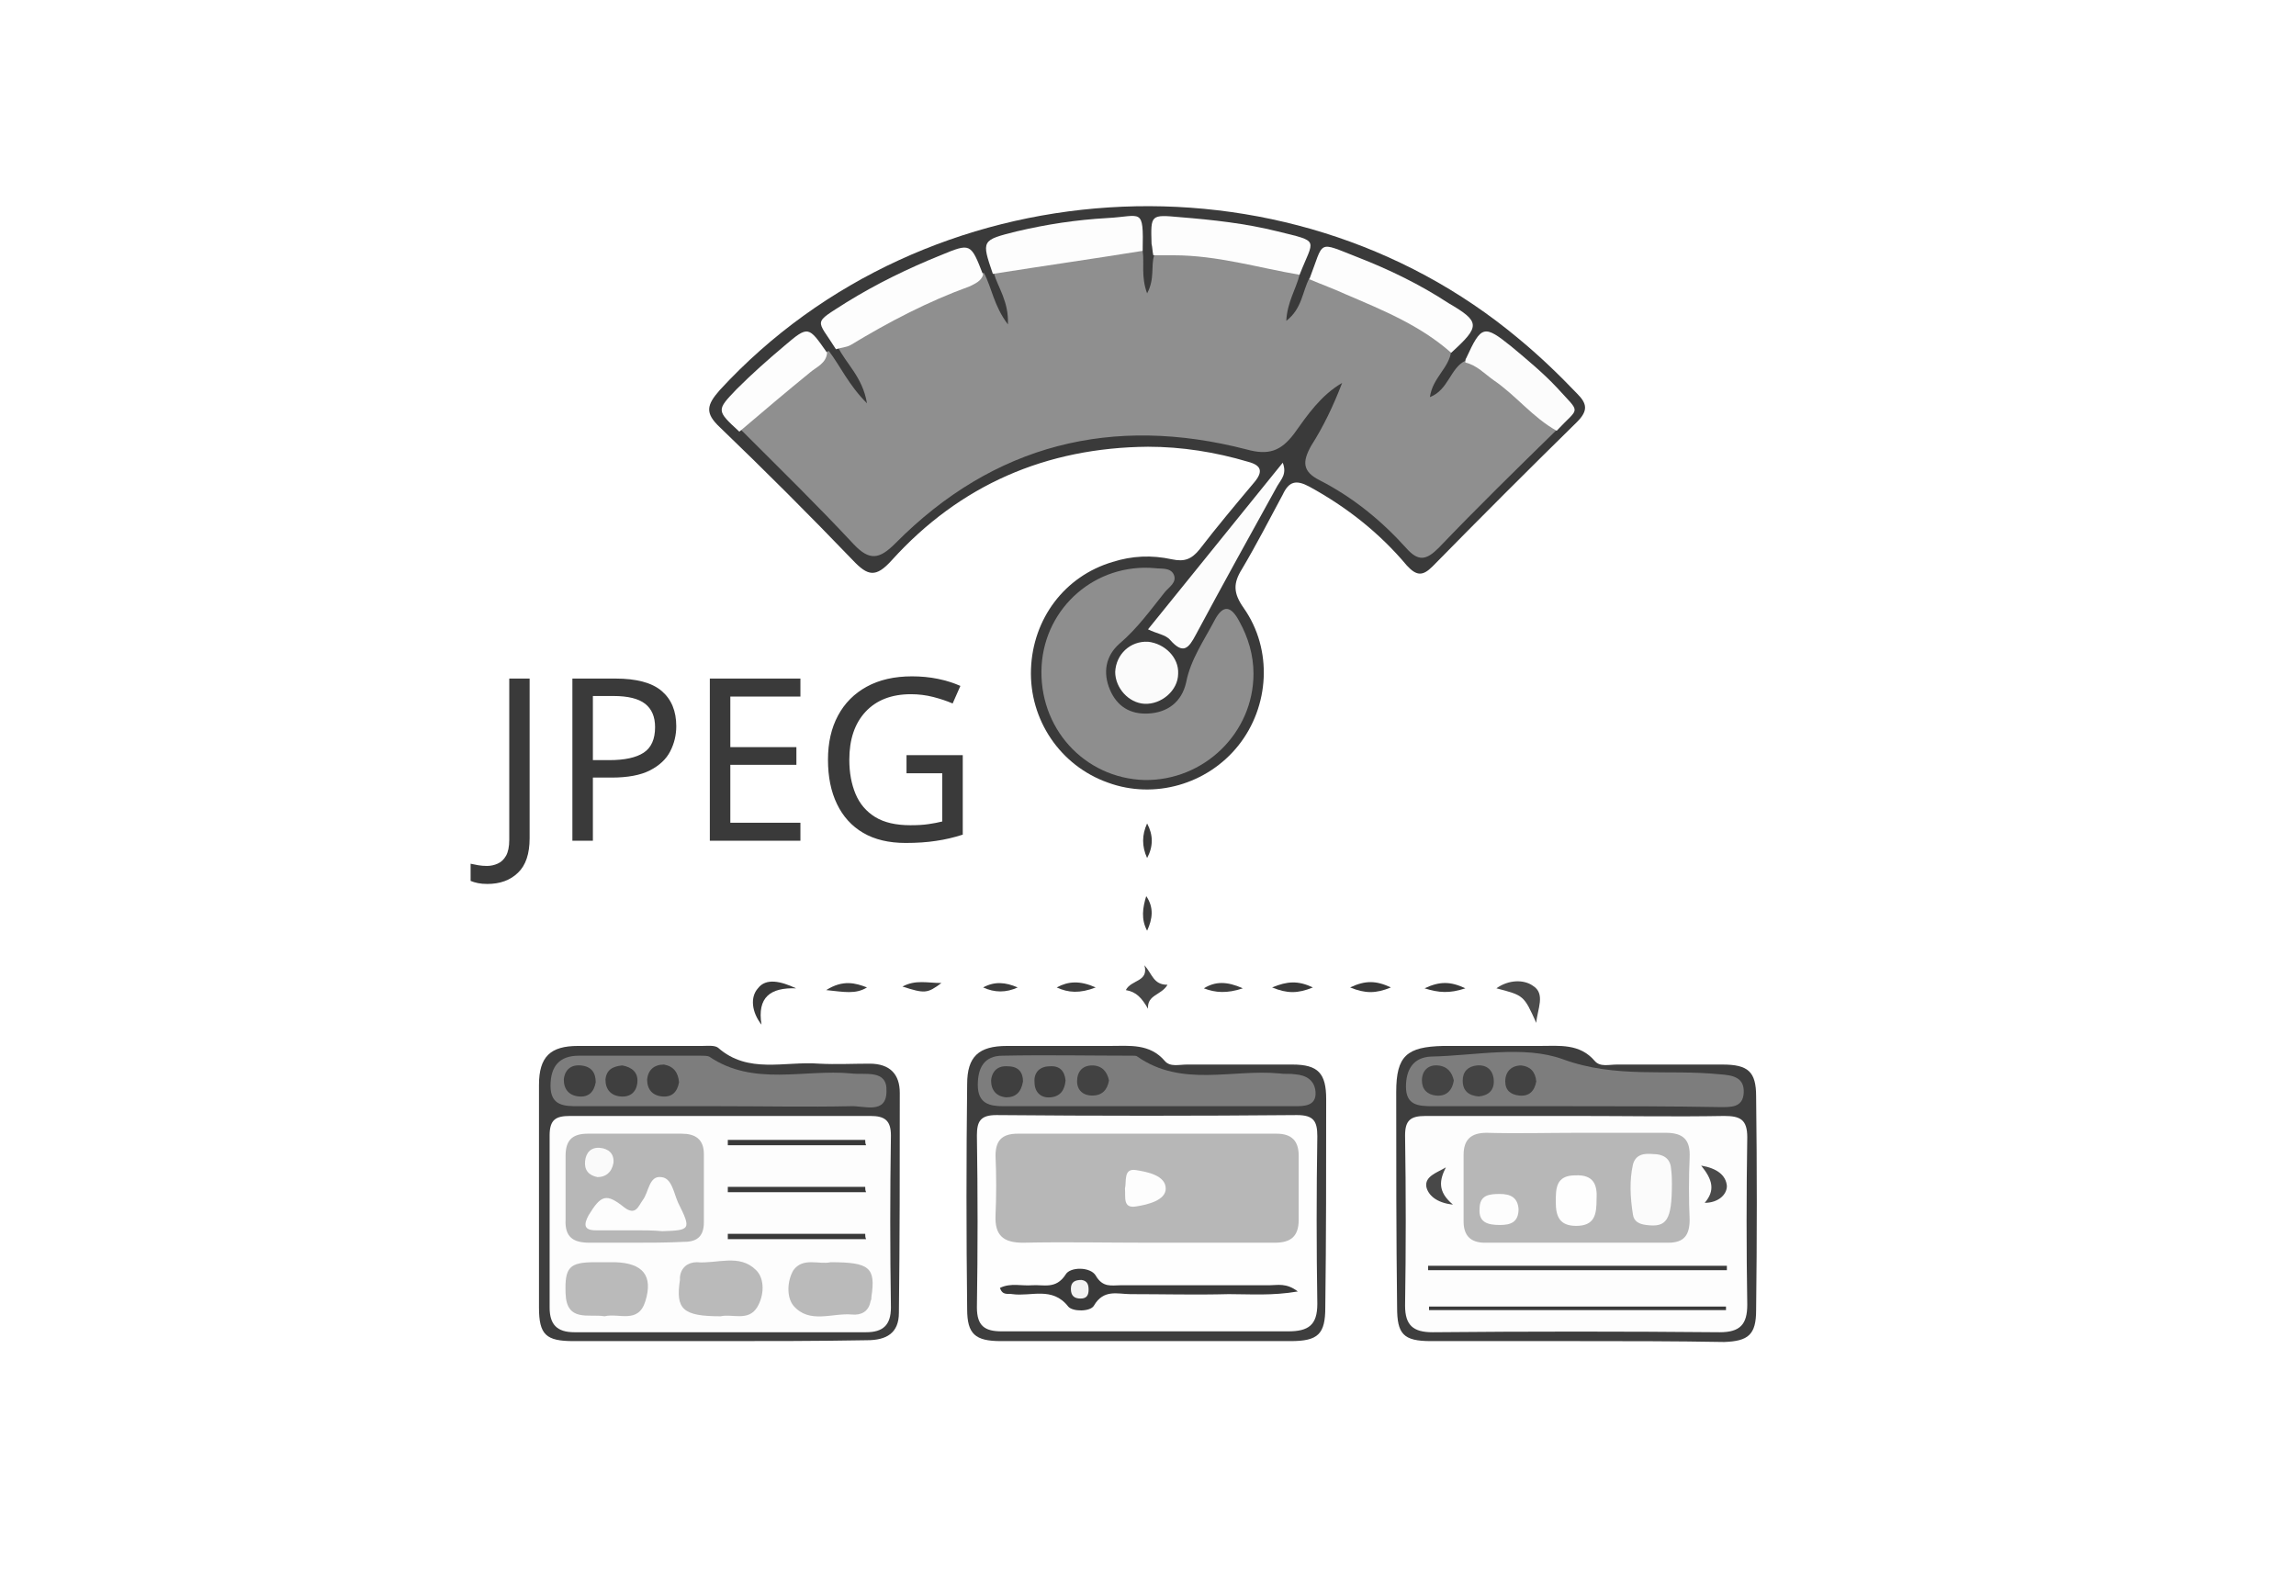
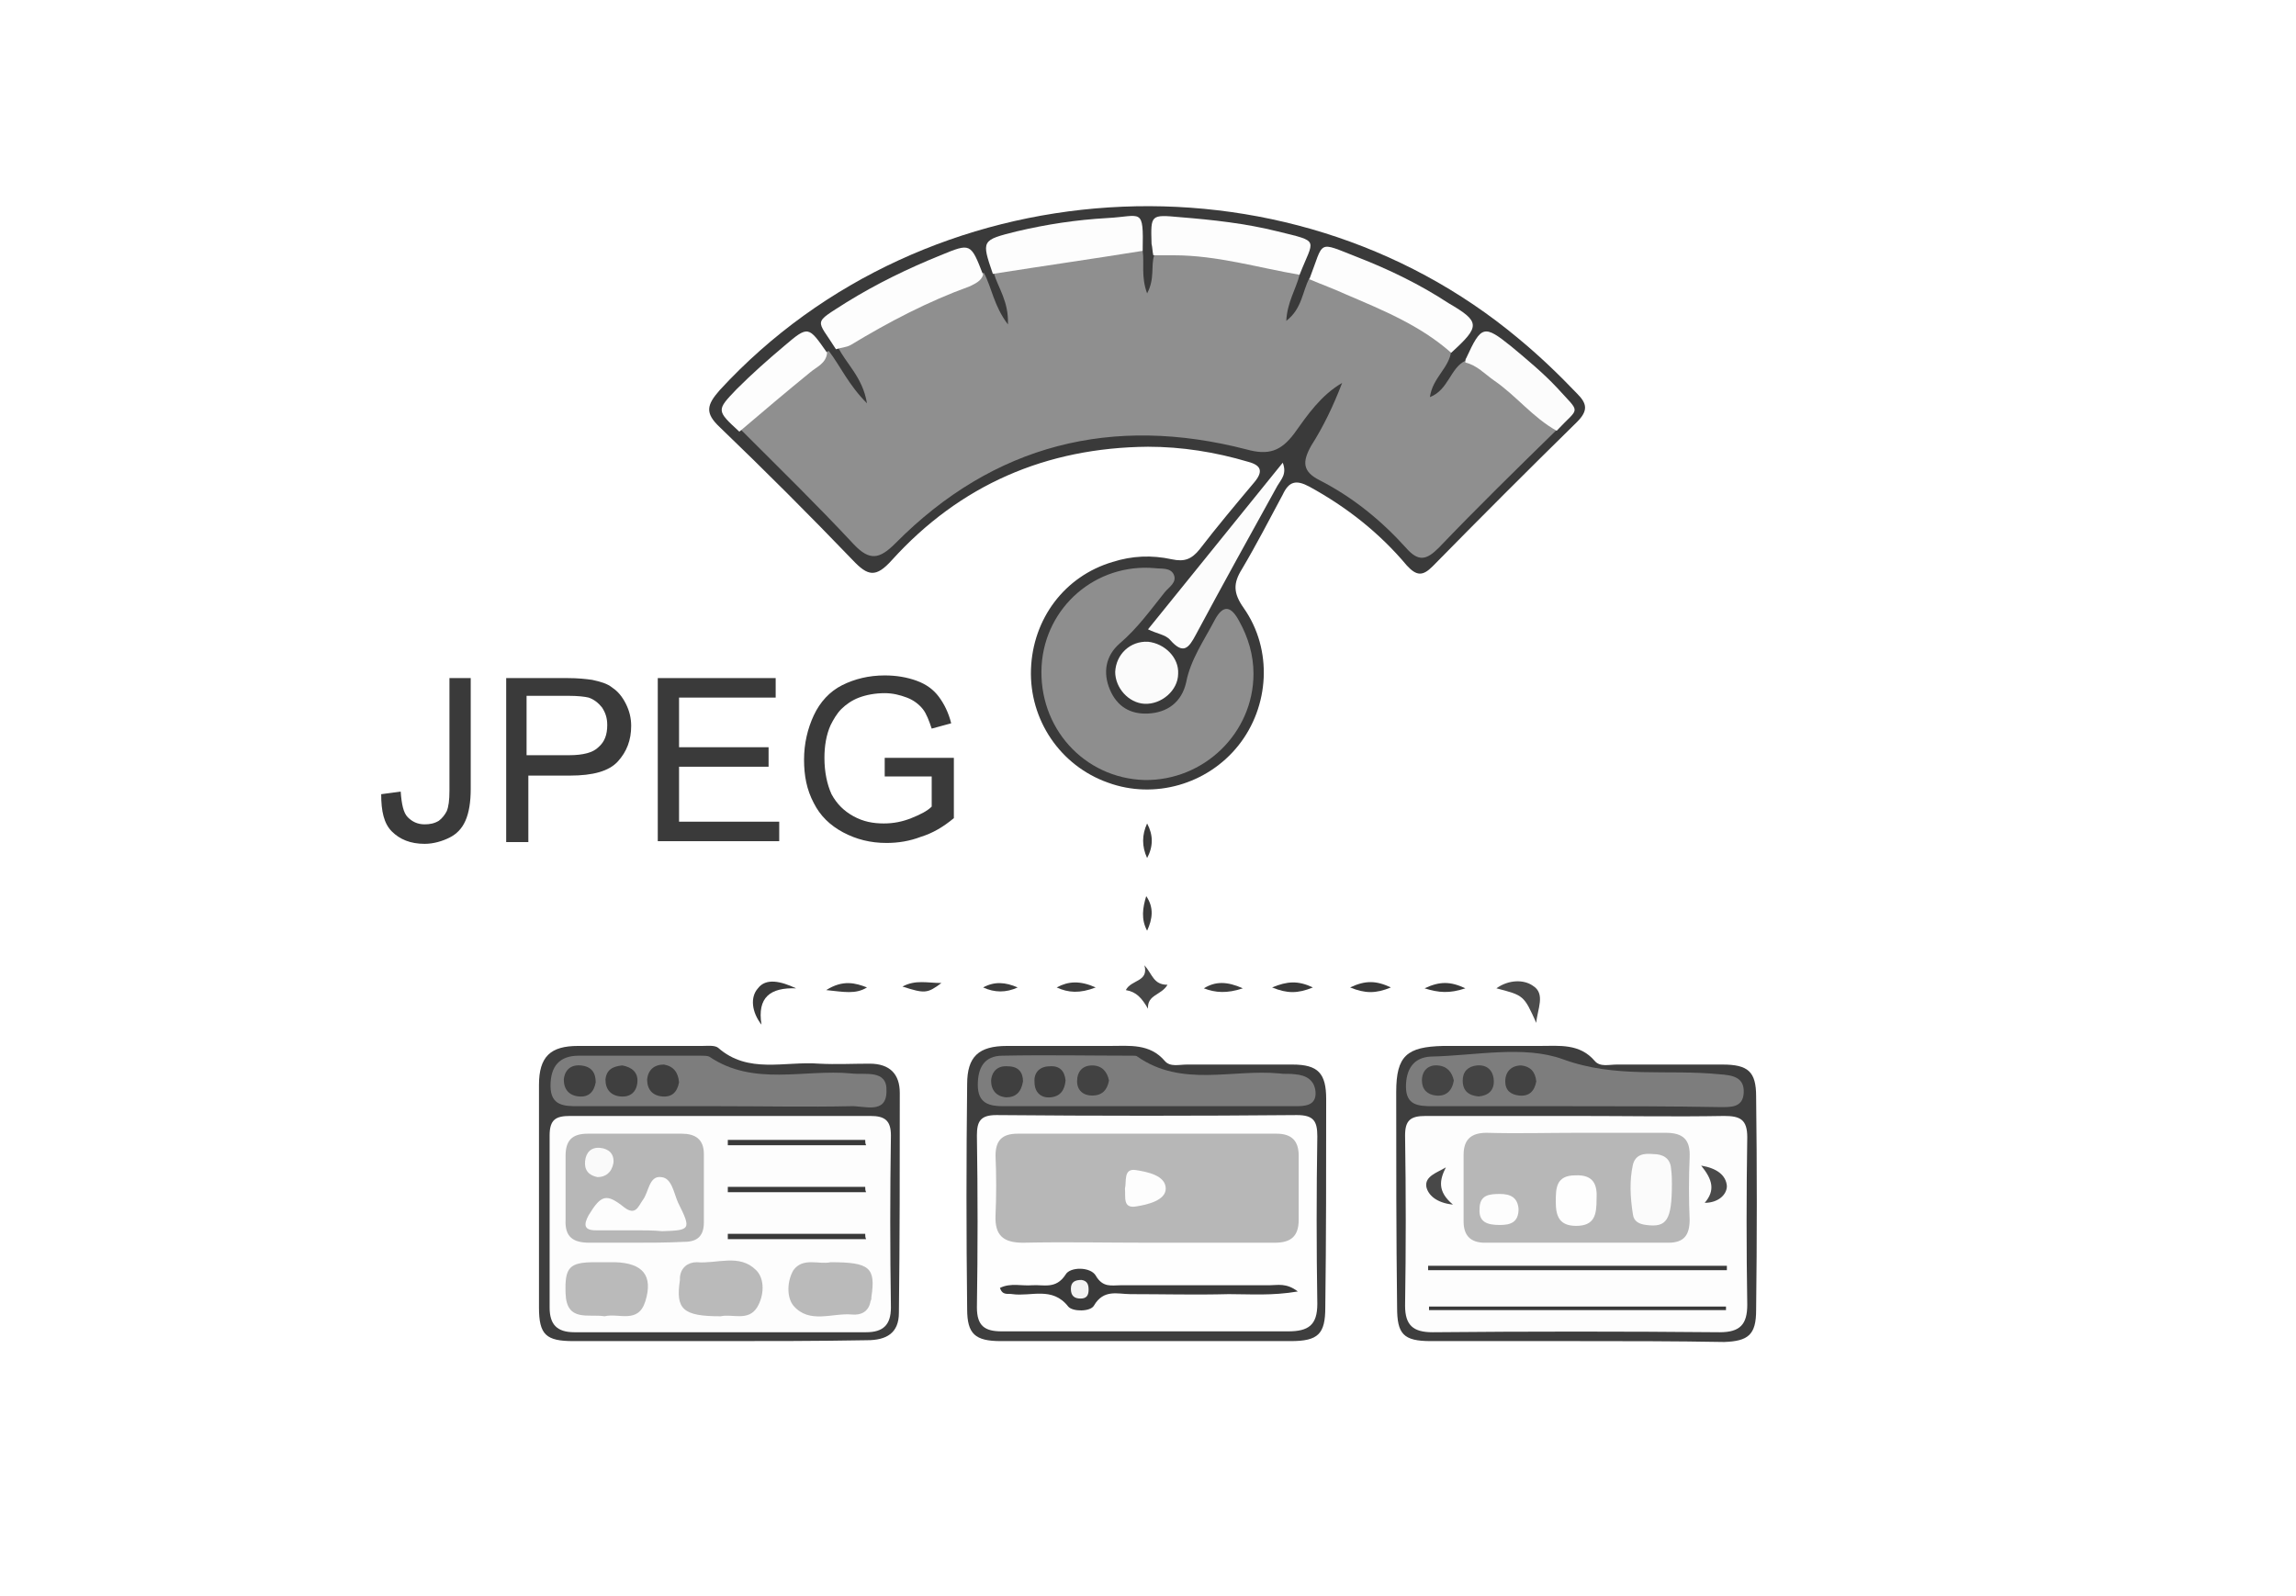
<svg xmlns="http://www.w3.org/2000/svg" version="1.1" id="Layer_1_copy" x="0px" y="0px" viewBox="0 0 259 180" style="enable-background:new 0 0 259 180;" xml:space="preserve">
  <style type="text/css">
	.st0{fill:#3A3A3A;}
	.st1{fill:#3E3E3E;}
	.st2{fill:#4B4B4B;}
	.st3{fill:#393939;}
	.st4{fill:#464646;}
	.st5{fill:#3B3B3B;}
	.st6{fill:#3C3C3C;}
	.st7{fill:#3D3D3D;}
	.st8{fill:#8F8F8F;}
	.st9{fill:#8E8E8E;}
	.st10{fill:#FDFDFD;}
	.st11{fill:#FCFCFC;}
	.st12{fill:#FBFBFB;}
	.st13{fill:#7D7D7D;}
	.st14{fill:#FEFEFE;}
	.st15{fill:#B7B7B7;}
	.st16{fill:#BABABA;}
	.st17{fill:#404040;}
	.st18{fill:#3F3F3F;}
	.st19{fill:#424242;}
	.st20{fill:#4A4A4A;}
	.st21{fill:#484848;}
	.st22{fill:#444444;}
	.st23{fill:#FAFAFA;}
	.st24{fill:#F3F3F3;}
- 	.st25{font-family:'MyriadPro-Regular';}
- 	.st26{font-size:25.627px;}
+ 	.st25{enable-background:new    ;}
</style>
  <g>
    <path class="st0" d="M129.5,50.4c-11.5,0.1-21.2,4.3-28.9,12.8c-1.8,2-2.7,1.8-4.4,0c-4.9-5.1-9.9-10.1-15-15   c-1.7-1.6-1.5-2.5,0-4.2c23.2-25.2,63.8-27.8,90.1-5.8c2.3,1.9,4.5,4,6.6,6.2c1.1,1.1,1.3,1.9,0,3.2c-5.5,5.4-10.9,10.8-16.3,16.3   c-1.1,1.1-1.8,1.1-2.9-0.1c-3.1-3.7-6.8-6.6-11-8.9c-1.5-0.8-2.3-0.6-3,0.9c-1.5,2.8-3,5.7-4.6,8.4c-1,1.6-1,2.7,0.2,4.4   c3.3,4.7,2.9,11.1-0.6,15.5s-9.5,6.1-14.7,4.2c-5.4-1.9-8.9-7.1-8.7-12.8c0.2-5.7,3.8-10.5,9.2-12.1c2.2-0.7,4.4-0.8,6.7-0.3   c1.4,0.3,2.2,0,3.1-1.1c2-2.6,4.1-5.1,6.2-7.6c1-1.2,0.8-1.9-0.7-2.3C137.1,51,133.3,50.4,129.5,50.4z" />
    <path class="st1" d="M81,151.3c-5.4,0-10.9,0-16.3,0c-3.1,0-3.9-0.7-3.9-3.8c0-8.4,0-16.7,0-25.1c0-3.2,1.3-4.4,4.4-4.4   c4.7,0,9.3,0,14,0c0.6,0,1.4-0.1,1.8,0.2c3.4,3,7.5,1.5,11.4,1.8c1.9,0.1,3.8,0,5.7,0c2.3,0,3.4,1.2,3.4,3.3c0,8.3,0,16.6-0.1,24.8   c0,2.3-1.4,3.1-3.6,3.1C92.3,151.3,86.6,151.3,81,151.3z" />
    <path class="st1" d="M129.2,151.3c-5.4,0-10.9,0-16.3,0c-2.9,0-3.8-0.8-3.8-3.6c-0.1-8.5-0.1-16.9,0-25.4c0-3.1,1.3-4.3,4.5-4.3   c3.9,0,7.8,0,11.6,0c2.2,0,4.5-0.3,6.2,1.7c0.6,0.7,1.6,0.4,2.5,0.4c4,0,7.9,0,11.9,0c2.9,0,3.8,1,3.8,3.9c0,7.8,0,15.7-0.1,23.5   c0,3-0.8,3.8-3.9,3.8C140.2,151.3,134.7,151.3,129.2,151.3z" />
    <path class="st1" d="M177.7,151.3c-5.4,0-10.9,0-16.3,0c-3.1,0-3.8-0.8-3.8-3.8c-0.1-8.1-0.1-16.2-0.1-24.3c0-4.1,1.2-5.1,5.3-5.2   c3.6,0,7.2,0,10.9,0c2.2,0,4.5-0.3,6.2,1.7c0.6,0.7,1.6,0.4,2.5,0.4c4,0,7.9,0,11.9,0c2.9,0,3.8,0.8,3.8,3.6c0.1,8,0.1,16,0,24.1   c0,2.8-0.9,3.5-3.6,3.6C188.9,151.3,183.3,151.3,177.7,151.3z" />
    <path class="st2" d="M173.3,115.4c-1.4-3.1-1.4-3.1-4.5-3.9c1.4-1,3.1-1,4.1-0.3C174.4,112.1,173.4,113.9,173.3,115.4z" />
    <path class="st3" d="M89.8,111.5c-2.9-0.1-4.4,1-3.9,4.1c-1.1-1.4-1.3-3.1-0.4-4.1C86.4,110.3,88.1,110.7,89.8,111.5z" />
    <path class="st4" d="M129.1,108.9c0.9,1,1,2.2,2.6,2.2c-0.7,1.2-2.3,1.1-2.2,2.7c-0.7-1.2-1.3-1.9-2.5-2.1   C127.6,110.5,129.6,110.8,129.1,108.9z" />
    <path class="st5" d="M110.9,111.4c1.3-0.7,2.5-0.6,3.9,0C113.5,112,112.2,112,110.9,111.4z" />
    <path class="st6" d="M101.8,111.3c1.5-0.8,2.8-0.4,4.4-0.4C104.6,112.1,104.3,112.1,101.8,111.3z" />
    <path class="st5" d="M97.8,111.4c-1.3,0.8-2.6,0.5-4.6,0.3C95.1,110.5,96.5,110.9,97.8,111.4z" />
    <path class="st5" d="M129.4,105c-0.7-1.3-0.5-2.6-0.1-3.9C130.2,102.4,130,103.7,129.4,105z" />
    <path class="st7" d="M135.8,111.5c1.3-0.8,2.6-0.8,4.4,0C138.4,112.1,137.1,112,135.8,111.5z" />
    <path class="st7" d="M119.2,111.4c1.3-0.7,2.6-0.8,4.4,0C121.8,112.1,120.5,112,119.2,111.4z" />
    <path class="st3" d="M129.4,92.9c0.7,1.3,0.7,2.6,0,3.9C128.8,95.5,128.8,94.2,129.4,92.9z" />
    <path class="st3" d="M160.7,111.5c1.7-0.8,2.9-0.8,4.6,0C163.5,112.1,162.3,112,160.7,111.5z" />
    <path class="st3" d="M152.3,111.4c1.7-0.8,2.9-0.8,4.6,0C155.2,112.1,154,112.1,152.3,111.4z" />
    <path class="st3" d="M143.5,111.4c1.7-0.7,2.9-0.8,4.6,0C146.4,112.1,145.2,112.1,143.5,111.4z" />
    <path class="st8" d="M146.6,31c-0.4,1.6-1.4,3.1-1.5,5.2c1.8-1.4,1.8-3.3,2.6-4.8c1.2-0.5,2.3-0.5,3.6,0c3.8,1.5,7.5,3.3,11,5.4   c1,0.6,2.1,1.3,1.4,2.8c-0.2,1.9-2.1,3-2.4,5.2c2.1-0.8,2.3-3.3,4-4.1c0.4-0.4,1-1,1.6-0.6c3.5,2.2,7,4.4,8.7,8.4   c-4.5,4.4-9,8.8-13.3,13.3c-1.4,1.4-2.3,1.6-3.7,0c-2.8-3.1-6-5.7-9.7-7.6c-2-1-2-2.1-1-3.9c1.4-2.2,2.5-4.5,3.5-7.1   c-2.4,1.4-3.9,3.6-5.4,5.7c-1.5,2-2.9,2.5-5.4,1.8c-15.1-3.9-28.5-0.6-39.6,10.6c-1.8,1.8-2.9,2-4.7,0.1   c-4.1-4.4-8.4-8.6-12.7-12.9c0-0.6-0.1-1.4,0.4-1.9c2.9-2.7,5.5-5.9,9.5-7c1.3,1.7,2.2,3.8,4.3,5.9c-0.5-3-2.4-4.5-3.3-6.4   c0.4-0.7,0.9-1.5,1.6-2c3.9-2.5,8-4.6,12.4-6.1c0.8-0.3,1.7-0.3,2.5-0.2c0.9,1.7,1.1,3.7,2.7,5.8c0.1-2.6-1.1-4.1-1.6-5.8   c0.8-1,1.8-1.5,3-1.8c3.6-0.8,7.2-1.5,10.9-1.4c1,0,2.1,0,2.9,0.7c0.2,1.4-0.2,2.9,0.5,4.8c0.9-1.7,0.4-3.1,0.8-4.3   c0.6-0.7,1.4-1.1,2.4-1.1c4.3-0.2,8.4,0.7,12.4,1.9C145.6,29.8,146.3,30.2,146.6,31z" />
    <path class="st9" d="M141.4,76c0,6.7-5.6,12.1-12.3,12c-6.8-0.2-12-5.9-11.6-12.9c0.4-6.6,6.1-11.6,12.8-11   c0.7,0.1,1.7-0.1,2.1,0.7c0.4,0.9-0.5,1.4-1,2c-1.6,2-3.1,4.1-5.1,5.8c-1.6,1.4-1.9,3.3-1.1,5.2c0.8,1.9,2.3,2.8,4.3,2.7   c2.2-0.1,3.8-1.3,4.3-3.5c0.5-2.6,2-4.7,3.2-7c1-1.9,1.9-1.6,2.8,0.1C140.8,71.9,141.4,73.9,141.4,76z" />
    <path class="st10" d="M163.7,39.8c-3.5-3.1-7.7-4.8-11.9-6.6c-1.3-0.6-2.7-1.1-4.1-1.7c1.7-4.4,0.8-4.3,5.4-2.5   c3.6,1.4,7.1,3.1,10.3,5.2C167,36.3,167,36.8,163.7,39.8z" />
    <path class="st10" d="M110.9,31c-0.2,0.7-0.9,1-1.5,1.3c-4.7,1.7-9.1,4-13.4,6.6c-0.5,0.3-1.1,0.3-1.7,0.5   c-2.2-3.5-2.7-2.8,1.2-5.3c3.4-2.1,6.9-3.8,10.6-5.3C109.5,27.4,109.5,27.4,110.9,31z" />
    <path class="st10" d="M128.9,28.3c-5.6,0.9-11.2,1.7-16.9,2.6c-1.3-3.8-1.3-3.8,2.7-4.8c3.4-0.8,6.7-1.3,10.2-1.5   C128.8,24.4,129,23.3,128.9,28.3z" />
    <path class="st10" d="M146.6,31c-4.7-0.8-9.3-2.2-14.2-2.2c-0.8,0-1.5,0-2.3,0c-0.1-0.4-0.1-0.9-0.2-1.3c-0.1-3.3-0.1-3.3,3.2-3   c3.7,0.3,7.4,0.7,11,1.6C149,27.3,148.2,26.9,146.6,31z" />
    <path class="st11" d="M144.7,52.2c0.5,1.3-0.2,1.9-0.6,2.6c-3.1,5.6-6.2,11.2-9.2,16.8c-0.8,1.5-1.4,2.3-2.9,0.6   c-0.5-0.6-1.5-0.7-2.5-1.2C134.6,64.7,139.6,58.5,144.7,52.2z" />
    <path class="st11" d="M175.6,48.6c-2.7-1.5-4.6-4-7.1-5.7c-1-0.7-1.9-1.7-3.2-2c0-0.2,0-0.4,0.1-0.5c1.7-3.7,2-3.8,5.1-1.3   c1.8,1.5,3.6,3,5.1,4.6C178.4,46.8,178.2,45.8,175.6,48.6z" />
    <path class="st10" d="M93.3,39.8c-0.1,1.2-1.2,1.6-1.9,2.2c-2.7,2.2-5.3,4.4-8,6.7c-2.6-2.4-2.6-2.4-0.3-4.8   c1.7-1.7,3.5-3.3,5.4-4.9C91.2,36.7,91.2,36.8,93.3,39.8z" />
    <path class="st12" d="M132.9,76c0,1.9-1.9,3.5-3.8,3.4c-1.8-0.1-3.3-1.8-3.3-3.6c0.1-2,1.7-3.5,3.7-3.4   C131.4,72.6,133,74.2,132.9,76z" />
    <path class="st10" d="M81.1,125.9c5.7,0,11.4,0,17.1,0c1.6,0,2.3,0.5,2.3,2.2c-0.1,6.5-0.1,12.9,0,19.4c0,2-0.9,2.8-2.8,2.8   c-11,0-21.9,0-32.9,0c-2,0-2.8-0.9-2.8-2.8c0-6.5,0-12.9,0-19.4c0-1.8,0.7-2.2,2.3-2.2C69.8,125.9,75.5,125.9,81.1,125.9z" />
    <path class="st13" d="M81.3,124.8c-5.3,0-10.7,0-16,0c-1.6,0-3.2,0-3.2-2.3c0-2.2,1-3.4,3.2-3.4c4.6,0,9.1,0,13.7,0   c0.3,0,0.8,0,1,0.1c5,3.4,10.7,1.4,16,1.9c1.6,0.2,4.1-0.5,4,2c0,2.7-2.6,1.6-4.1,1.7C91.2,124.9,86.2,124.8,81.3,124.8z" />
    <path class="st14" d="M129.3,150.2c-5.4,0-10.9,0-16.3,0c-1.9,0-2.8-0.6-2.8-2.7c0.1-6.5,0.1-12.9,0-19.4c0-1.6,0.4-2.3,2.2-2.3   c11.3,0.1,22.6,0.1,33.9,0c1.9,0,2.3,0.7,2.3,2.4c-0.1,6.3-0.1,12.6,0,18.9c0,2.4-1,3.1-3.3,3.1C140,150.2,134.7,150.2,129.3,150.2   z" />
    <path class="st13" d="M129.2,124.8c-5.3,0-10.7,0-16,0c-1.6,0-2.9-0.3-2.9-2.4c0-1.9,0.7-3.3,2.8-3.3c4.9-0.1,9.8,0,14.7,0   c0.2,0,0.4,0,0.5,0.1c5,3.5,10.7,1.4,16,1.9c0.6,0.1,1.2,0,1.8,0.1c1.3,0.1,2.2,0.7,2.3,2c0.1,1.6-1.3,1.6-2.4,1.6   C140.4,124.8,134.8,124.8,129.2,124.8z" />
    <path class="st10" d="M177.9,125.9c5.5,0,11.1,0.1,16.6,0c1.8,0,2.6,0.4,2.6,2.4c-0.1,6.3-0.1,12.6,0,18.9c0,2.2-0.8,3.1-3.1,3.1   c-10.8-0.1-21.6-0.1-32.4,0c-2.2,0-3.1-0.8-3.1-3c0.1-6.4,0.1-12.8,0-19.2c0-1.7,0.6-2.2,2.3-2.2   C166.5,125.9,172.2,125.9,177.9,125.9z" />
    <path class="st13" d="M177.4,124.8c-5.3,0-10.5,0-15.8,0c-1.6,0-3-0.1-3-2.2c0-1.9,0.8-3.3,2.8-3.4c5-0.1,10.5-1.3,14.9,0.3   c6,2.2,11.8,1.1,17.7,1.7c1.4,0.1,2.8,0.3,2.7,2.1c-0.1,1.7-1.5,1.6-2.7,1.6C188.5,124.8,182.9,124.8,177.4,124.8z" />
    <path class="st15" d="M71.4,140.2c-1.6,0-3.3,0-4.9,0c-1.8,0-2.8-0.6-2.7-2.6c0-2.4,0-4.8,0-7.2c0-1.7,0.7-2.5,2.5-2.5   c3.5,0,7,0,10.6,0c1.5,0,2.5,0.6,2.5,2.3c0,2.6,0,5.2,0,7.7c0,1.5-0.7,2.2-2.2,2.2C75.2,140.2,73.3,140.2,71.4,140.2L71.4,140.2z" />
    <path class="st16" d="M93.7,142.4c4.4,0,5.1,0.6,4.6,3.9c0,0.2,0,0.3-0.1,0.5c-0.2,1.2-1.1,1.6-2.1,1.5c-2.2-0.2-4.8,1.1-6.6-1   c-0.8-1-0.7-2.8,0-4C90.6,141.8,92.4,142.7,93.7,142.4z" />
    <path class="st16" d="M81.3,148.5c-4.3,0-5.1-0.8-4.6-4.1c0-0.1,0-0.2,0-0.3c0.1-1.1,0.9-1.7,1.9-1.7c2.3,0.2,4.8-1,6.7,0.9   c1,1,0.9,2.9,0.1,4.2C84.4,149.1,82.6,148.2,81.3,148.5z" />
    <path class="st16" d="M68.2,148.5c-1.8-0.3-4.3,0.7-4.4-2.6c-0.1-2.9,0.4-3.5,3.3-3.5c0.8,0,1.6,0,2.3,0c3.1,0.1,4.3,1.5,3.4,4.4   C72,149.4,69.8,148.1,68.2,148.5z" />
    <path class="st3" d="M97.7,139.8c-5.2,0-10.4,0-15.6,0c0-0.2,0-0.4,0-0.6c5.2,0,10.4,0,15.5,0C97.6,139.4,97.6,139.6,97.7,139.8z" />
    <path class="st3" d="M97.7,129.2c-5.2,0-10.4,0-15.6,0c0-0.2,0-0.4,0-0.6c5.2,0,10.4,0,15.5,0C97.6,128.8,97.6,129,97.7,129.2z" />
    <path class="st17" d="M67.2,122.1c-0.2,1.1-0.8,1.7-1.9,1.6s-1.7-0.8-1.7-1.9c0.1-1.1,0.8-1.7,1.9-1.6   C66.7,120.3,67.2,121,67.2,122.1z" />
    <path class="st18" d="M70.2,120.2c1.1,0.2,1.8,0.8,1.7,1.9c-0.1,1.1-0.8,1.7-1.9,1.6s-1.7-0.8-1.7-1.9   C68.4,120.7,69.1,120.3,70.2,120.2z" />
    <path class="st18" d="M76.6,122.1c-0.2,1.1-0.8,1.7-1.9,1.6s-1.7-0.8-1.7-1.9c0.1-1.1,0.8-1.7,1.9-1.7   C76,120.3,76.5,121,76.6,122.1z" />
    <path class="st15" d="M129.6,140.2c-4.7,0-9.5-0.1-14.2,0c-2.2,0-3.2-0.8-3.1-3.1c0.1-2.2,0.1-4.5,0-6.7c0-1.7,0.7-2.5,2.5-2.5   c9.7,0,19.5,0,29.2,0c1.7,0,2.5,0.8,2.5,2.5c0,2.4,0,4.8,0,7.2c0,1.9-0.9,2.6-2.7,2.6C139.1,140.2,134.3,140.2,129.6,140.2z" />
    <path class="st0" d="M146.4,145.7c-2.9,0.5-5.4,0.3-7.8,0.3c-3.7,0.1-7.4,0-11.1,0c-1.4,0-3-0.6-4.1,1.3c-0.4,0.7-2.4,0.7-2.9,0.1   c-1.8-2.3-4.2-1.1-6.3-1.4c-0.5-0.1-1.1,0.2-1.4-0.7c1.2-0.6,2.5-0.2,3.6-0.3c1.3-0.1,2.7,0.5,3.8-1.2c0.5-0.9,2.8-0.9,3.4,0.1   c0.8,1.4,1.8,1.1,2.8,1.1c5.6,0,11.2,0,16.8,0C144.1,145,145.1,144.7,146.4,145.7z" />
    <path class="st18" d="M115.4,122c-0.2,1.2-0.8,1.8-1.9,1.8c-1.1-0.1-1.7-0.8-1.7-1.9c0.1-1.1,0.8-1.7,1.9-1.6   C114.9,120.3,115.4,121,115.4,122z" />
    <path class="st18" d="M120.2,121.9c-0.1,1.1-0.6,1.8-1.7,1.9s-1.8-0.6-1.8-1.7c-0.1-1.1,0.6-1.8,1.7-1.8   C119.5,120.2,120.1,120.8,120.2,121.9z" />
    <path class="st19" d="M125.1,121.9c-0.2,1.1-0.8,1.7-1.9,1.7c-1,0-1.7-0.6-1.7-1.6c0-1.1,0.6-1.8,1.7-1.8   C124.3,120.2,124.9,120.9,125.1,121.9z" />
    <path class="st15" d="M178.1,127.8c3.3,0,6.6,0,9.8,0c2,0,2.8,0.8,2.7,2.8c-0.1,2.3-0.1,4.7,0,7c0,1.7-0.6,2.6-2.4,2.6   c-6.9,0-13.8,0-20.7,0c-1.6,0-2.4-0.8-2.4-2.4c0-2.5,0-5,0-7.5c0-1.7,0.8-2.5,2.6-2.5C171.1,127.9,174.6,127.8,178.1,127.8   L178.1,127.8z" />
    <path class="st0" d="M194.8,143.3c-11.2,0-22.5,0-33.7,0c0-0.2,0-0.3,0-0.5c11.2,0,22.5,0,33.7,0   C194.8,142.9,194.8,143.1,194.8,143.3z" />
    <path class="st3" d="M161.2,147.4c11.2,0,22.4,0,33.5,0c0,0.1,0,0.3,0,0.4c-11.2,0-22.3,0-33.5,0   C161.2,147.7,161.2,147.5,161.2,147.4z" />
    <path class="st20" d="M192.3,135.7c1.2-1.4,0.9-2.6-0.4-4.2c1.8,0.3,2.8,1.1,2.9,2.3C194.8,134.8,193.8,135.7,192.3,135.7z" />
    <path class="st21" d="M163.1,131.7c-0.7,1.4-1,2.7,0.8,4.2c-1.9-0.2-2.8-1.1-3-2C160.7,132.7,162.1,132.3,163.1,131.7z" />
    <path class="st22" d="M164,121.9c-0.2,1.2-0.9,1.8-2,1.7c-1-0.1-1.6-0.7-1.6-1.7c0-1.1,0.7-1.8,1.8-1.7   C163.3,120.3,163.8,121,164,121.9z" />
    <path class="st22" d="M166.8,123.7c-1.1-0.1-1.8-0.6-1.8-1.8c0-1,0.6-1.6,1.6-1.7c1.1-0.1,1.8,0.5,1.9,1.6   C168.6,123,167.9,123.6,166.8,123.7z" />
    <path class="st19" d="M173.3,122c-0.2,1.1-0.8,1.7-1.9,1.6c-1-0.1-1.6-0.6-1.6-1.6c0-1.1,0.7-1.8,1.8-1.8   C172.6,120.3,173.2,120.9,173.3,122z" />
    <path class="st10" d="M71.6,138.8c-1.5,0-2.9,0-4.4,0c-1.3,0-1.4-0.6-0.8-1.7c1.4-2.3,2-2.5,4-0.9c1.3,1,1.6-0.1,2.1-0.8   c0.7-0.9,0.7-2.8,2.1-2.6c1.2,0.1,1.4,1.8,1.9,2.9c1.5,3,1.4,3.1-1.8,3.2C73.7,138.8,72.7,138.8,71.6,138.8L71.6,138.8z" />
    <path class="st23" d="M67.4,132.8c-1-0.2-1.5-0.8-1.4-1.8s0.7-1.6,1.7-1.5s1.6,0.7,1.5,1.7C69,132.3,68.3,132.8,67.4,132.8z" />
    <path class="st10" d="M126.9,134.1c0.2-0.8-0.2-2.3,1.2-2.1c1.3,0.2,3.4,0.6,3.4,2.1c0,1.3-2,1.8-3.3,2   C126.6,136.4,127,135,126.9,134.1z" />
    <path class="st24" d="M122.8,145.5c0,0.6-0.2,1-0.9,1c-0.7,0-1.1-0.3-1.1-1.1s0.5-1,1.2-1C122.7,144.5,122.8,145,122.8,145.5z" />
    <path class="st12" d="M188.6,133.5c0,4.2-0.6,5-2.9,4.7c-0.8-0.1-1.4-0.4-1.5-1.2c-0.3-1.9-0.4-3.8,0-5.6c0.3-1.2,1.3-1.3,2.3-1.2   c1,0,1.9,0.4,2,1.6C188.6,132.5,188.6,133.3,188.6,133.5z" />
    <path class="st14" d="M180.1,135.3c0,1.7-0.2,3-2.3,3c-1.9,0-2.3-1.1-2.3-2.7c0-1.5,0-3,2.2-3C179.8,132.5,180.2,133.7,180.1,135.3   z" />
    <path class="st10" d="M169.2,138.2c-1.4,0-2.4-0.3-2.3-1.8c0-1.6,1.1-1.7,2.3-1.7s2,0.4,2.1,1.7   C171.3,137.9,170.4,138.2,169.2,138.2z" />
    <path class="st3" d="M97.7,134.5c-5.2,0-10.4,0-15.6,0c0-0.2,0-0.4,0-0.6c5.2,0,10.4,0,15.5,0C97.6,134.1,97.6,134.3,97.7,134.5z" />
  </g>
-   <text transform="matrix(1 0 0 1 55.0878 94.85)" class="st0 st25 st26">JPEG</text>
+   <g class="st25">
+     <path class="st0" d="M43,89.6l2.2-0.3c0.1,1.4,0.3,2.4,0.8,2.9c0.5,0.5,1.1,0.8,1.9,0.8c0.6,0,1.1-0.1,1.6-0.4   c0.4-0.3,0.7-0.7,0.9-1.1c0.2-0.5,0.3-1.2,0.3-2.3V76.5h2.4V89c0,1.5-0.2,2.7-0.6,3.6s-1,1.5-1.8,1.9c-0.8,0.4-1.8,0.7-2.8,0.7   c-1.6,0-2.8-0.5-3.7-1.4S43,91.5,43,89.6z" />
+     <path class="st0" d="M57.1,94.8V76.5H64c1.2,0,2.1,0.1,2.8,0.2c0.9,0.2,1.7,0.4,2.3,0.9c0.6,0.4,1.1,1,1.5,1.8   c0.4,0.8,0.6,1.6,0.6,2.5c0,1.6-0.5,2.9-1.5,4s-2.8,1.6-5.4,1.6h-4.7v7.5H57.1z M59.5,85.2h4.7c1.6,0,2.7-0.3,3.3-0.9   c0.7-0.6,1-1.4,1-2.5c0-0.8-0.2-1.4-0.6-2c-0.4-0.5-0.9-0.9-1.5-1.1c-0.4-0.1-1.2-0.2-2.3-0.2h-4.7V85.2z" />
+     <path class="st0" d="M74.2,94.8V76.5h13.3v2.2H76.6v5.6h10.1v2.2H76.6v6.2h11.3v2.2H74.2z" />
+     <path class="st0" d="M99.8,87.7v-2.2l7.8,0v6.8c-1.2,1-2.4,1.7-3.7,2.1c-1.3,0.5-2.6,0.7-3.9,0.7c-1.8,0-3.4-0.4-4.9-1.2   c-1.5-0.8-2.6-1.9-3.3-3.3c-0.8-1.5-1.1-3.1-1.1-4.9c0-1.8,0.4-3.5,1.1-5c0.7-1.5,1.8-2.7,3.2-3.4s3-1.1,4.8-1.1   c1.3,0,2.5,0.2,3.6,0.6s1.9,1,2.5,1.8s1.1,1.8,1.4,3l-2.2,0.6c-0.3-0.9-0.6-1.7-1-2.2c-0.4-0.5-1-1-1.8-1.3   c-0.8-0.3-1.6-0.5-2.5-0.5c-1.1,0-2.1,0.2-2.9,0.5s-1.5,0.8-2,1.3c-0.5,0.5-0.9,1.2-1.2,1.8c-0.5,1.1-0.7,2.4-0.7,3.7   c0,1.6,0.3,3,0.8,4.1c0.6,1.1,1.4,1.9,2.5,2.5s2.2,0.8,3.4,0.8c1.1,0,2.1-0.2,3.1-0.6c1-0.4,1.8-0.8,2.3-1.3v-3.4H99.8z" />
+   </g>
</svg>
